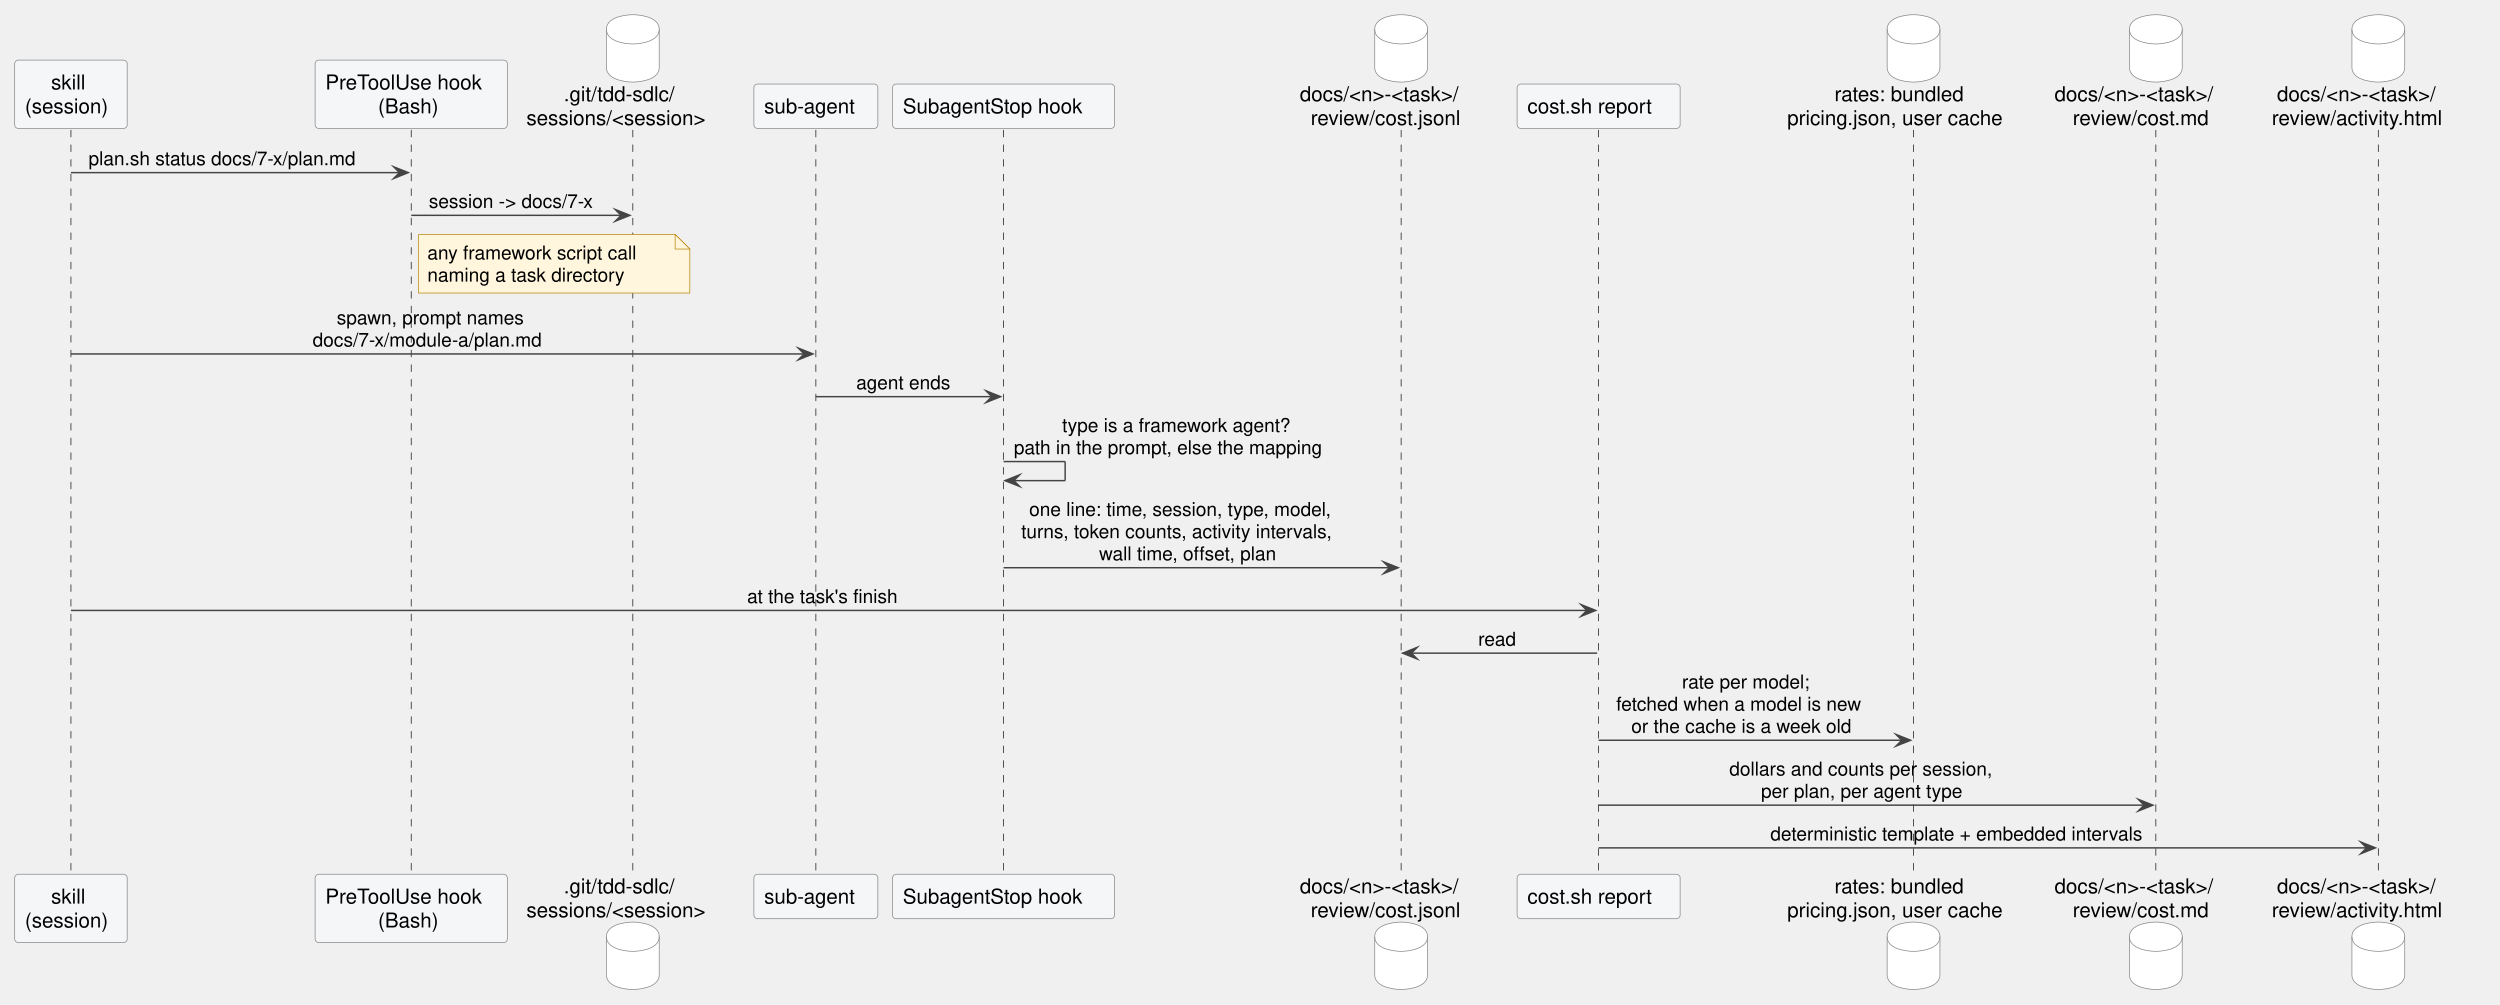
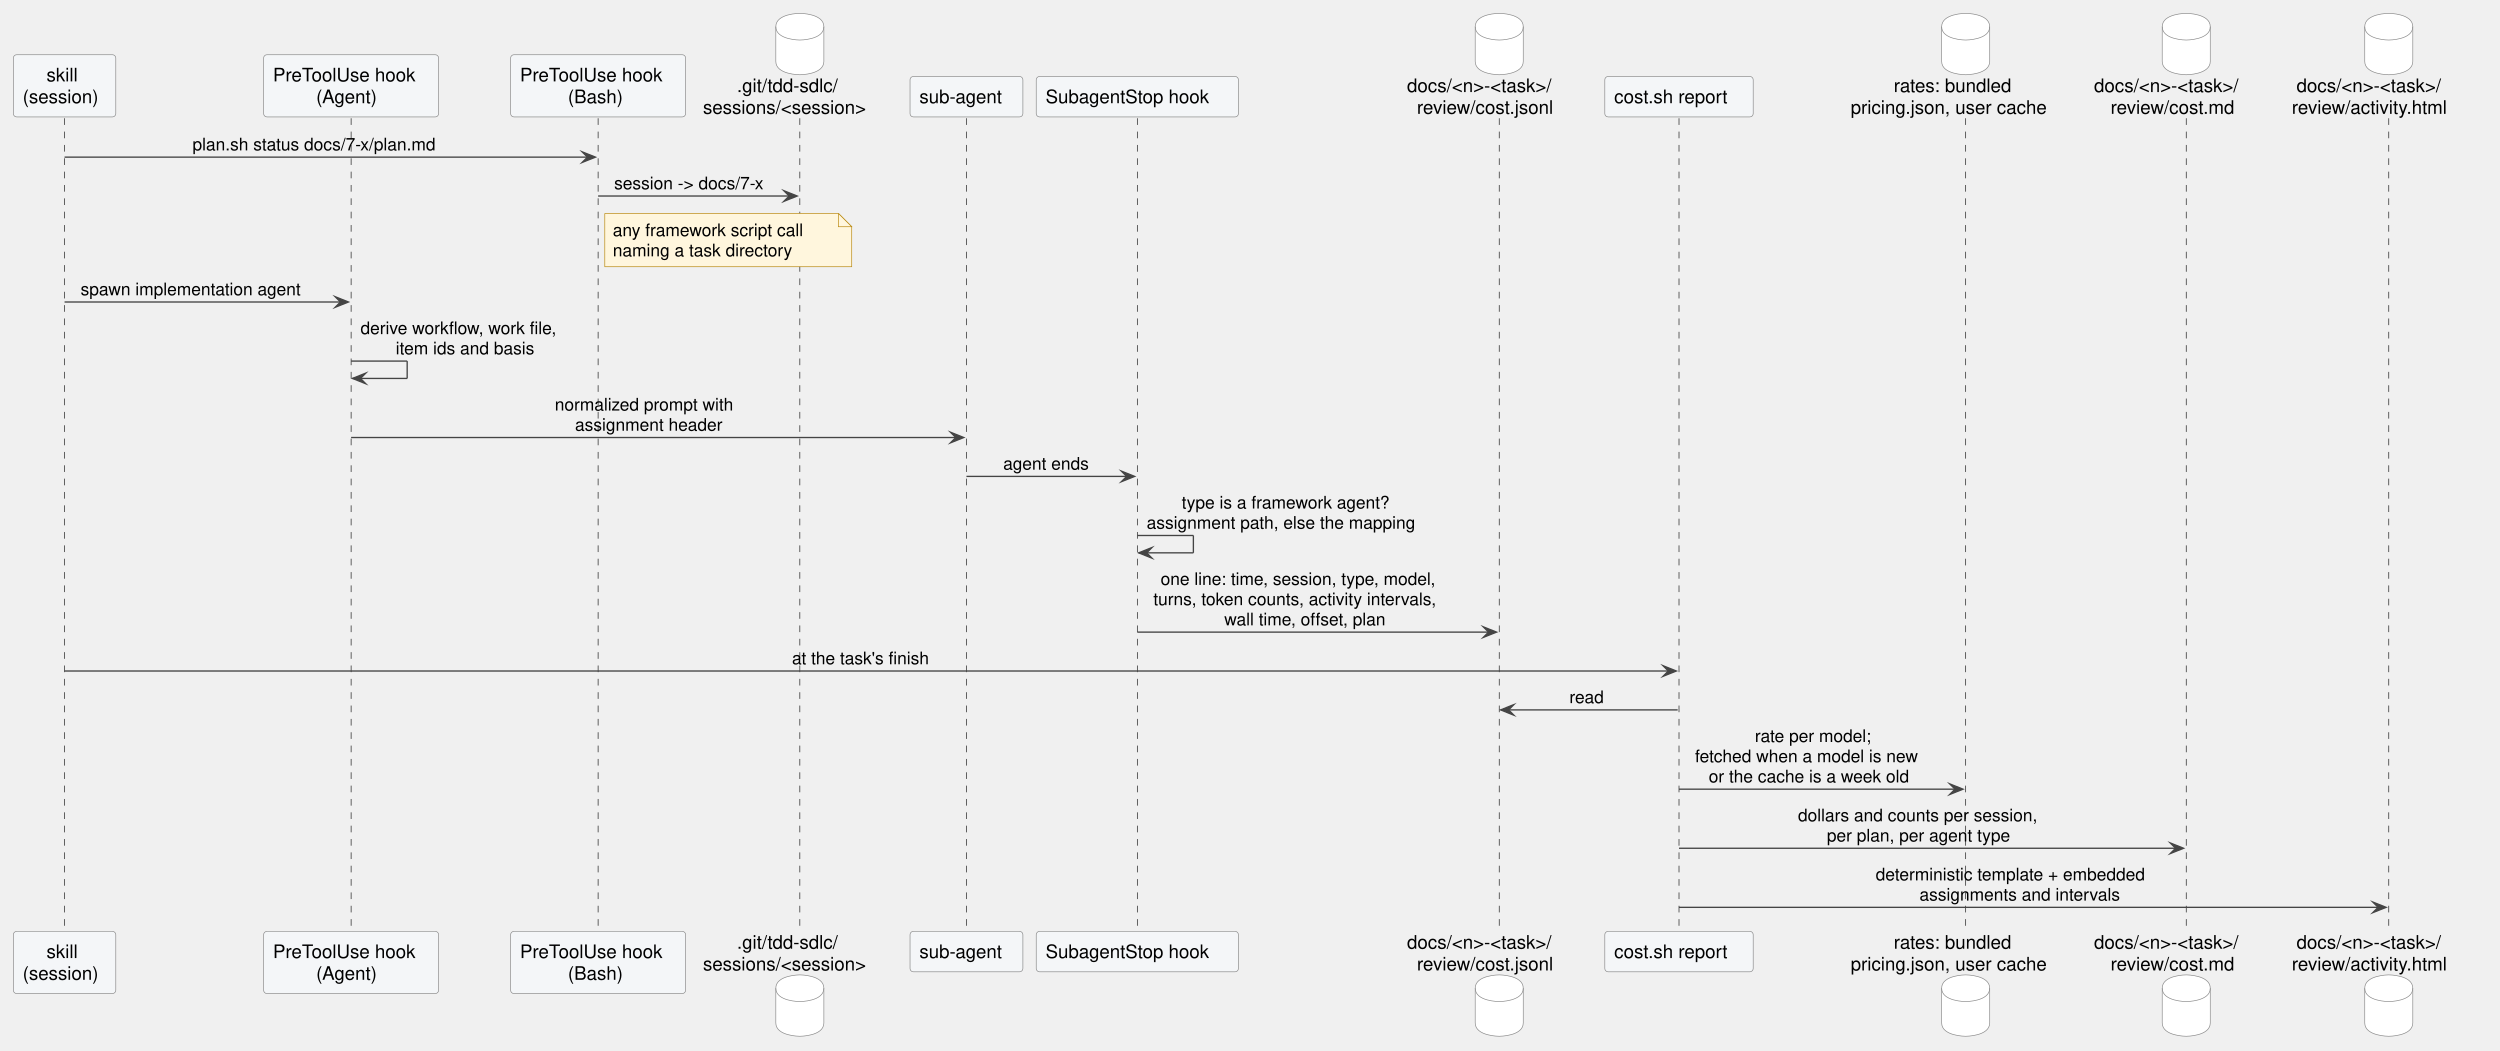
- <svg xmlns="http://www.w3.org/2000/svg" version="1.1" data-diagram-type="SEQUENCE" style="width:1705px;height:685px;background:#FFFFFF;" width="1705px" height="685px" viewBox="0 0 1705 685" zoomAndPan="magnify" preserveAspectRatio="none" contentStyleType="text/css">
+ <svg xmlns="http://www.w3.org/2000/svg" version="1.1" data-diagram-type="SEQUENCE" style="width:1873px;height:787px;background:#FFFFFF;" width="1873px" height="787px" viewBox="0 0 1873 787" zoomAndPan="magnify" preserveAspectRatio="none" contentStyleType="text/css">
  <defs />
  <g font-family="sans-serif" lengthAdjust="spacing">
    <g>
-       <rect x="44.874" y="88.594" width="8" height="507.656" fill="#000" fill-opacity="0" />
-       <line x1="48.374" y1="88.594" x2="48.374" y2="596.25" style="stroke:#181818;stroke-width:0.5;stroke-dasharray:5,5;" />
+       <rect x="44.874" y="88.594" width="8" height="609.188" fill="#000" fill-opacity="0" />
+       <line x1="48.374" y1="88.594" x2="48.374" y2="697.781" style="stroke:#181818;stroke-width:0.5;stroke-dasharray:5,5;" />
    </g>
    <g>
-       <rect x="276.956" y="88.594" width="8" height="507.656" fill="#000" fill-opacity="0" />
-       <line x1="280.456" y1="88.594" x2="280.456" y2="596.25" style="stroke:#181818;stroke-width:0.5;stroke-dasharray:5,5;" />
+       <rect x="259.557" y="88.594" width="8" height="609.188" fill="#000" fill-opacity="0" />
+       <line x1="263.057" y1="88.594" x2="263.057" y2="697.781" style="stroke:#181818;stroke-width:0.5;stroke-dasharray:5,5;" />
    </g>
    <g>
-       <rect x="428.087" y="88.594" width="8" height="507.656" fill="#000" fill-opacity="0" />
-       <line x1="431.587" y1="88.594" x2="431.587" y2="596.25" style="stroke:#181818;stroke-width:0.5;stroke-dasharray:5,5;" />
+       <rect x="444.607" y="88.594" width="8" height="609.188" fill="#000" fill-opacity="0" />
+       <line x1="448.107" y1="88.594" x2="448.107" y2="697.781" style="stroke:#181818;stroke-width:0.5;stroke-dasharray:5,5;" />
    </g>
    <g>
-       <rect x="552.919" y="88.594" width="8" height="507.656" fill="#000" fill-opacity="0" />
-       <line x1="556.419" y1="88.594" x2="556.419" y2="596.25" style="stroke:#181818;stroke-width:0.5;stroke-dasharray:5,5;" />
+       <rect x="595.738" y="88.594" width="8" height="609.188" fill="#000" fill-opacity="0" />
+       <line x1="599.238" y1="88.594" x2="599.238" y2="697.781" style="stroke:#181818;stroke-width:0.5;stroke-dasharray:5,5;" />
    </g>
    <g>
-       <rect x="680.932" y="88.594" width="8" height="507.656" fill="#000" fill-opacity="0" />
-       <line x1="684.432" y1="88.594" x2="684.432" y2="596.25" style="stroke:#181818;stroke-width:0.5;stroke-dasharray:5,5;" />
+       <rect x="720.571" y="88.594" width="8" height="609.188" fill="#000" fill-opacity="0" />
+       <line x1="724.071" y1="88.594" x2="724.071" y2="697.781" style="stroke:#181818;stroke-width:0.5;stroke-dasharray:5,5;" />
    </g>
    <g>
-       <rect x="952.071" y="88.594" width="8" height="507.656" fill="#000" fill-opacity="0" />
-       <line x1="955.571" y1="88.594" x2="955.571" y2="596.25" style="stroke:#181818;stroke-width:0.5;stroke-dasharray:5,5;" />
+       <rect x="848.583" y="88.594" width="8" height="609.188" fill="#000" fill-opacity="0" />
+       <line x1="852.083" y1="88.594" x2="852.083" y2="697.781" style="stroke:#181818;stroke-width:0.5;stroke-dasharray:5,5;" />
    </g>
    <g>
-       <rect x="1086.758" y="88.594" width="8" height="507.656" fill="#000" fill-opacity="0" />
-       <line x1="1090.258" y1="88.594" x2="1090.258" y2="596.25" style="stroke:#181818;stroke-width:0.5;stroke-dasharray:5,5;" />
+       <rect x="1119.723" y="88.594" width="8" height="609.188" fill="#000" fill-opacity="0" />
+       <line x1="1123.223" y1="88.594" x2="1123.223" y2="697.781" style="stroke:#181818;stroke-width:0.5;stroke-dasharray:5,5;" />
    </g>
    <g>
-       <rect x="1301.537" y="88.594" width="8" height="507.656" fill="#000" fill-opacity="0" />
-       <line x1="1305.037" y1="88.594" x2="1305.037" y2="596.25" style="stroke:#181818;stroke-width:0.5;stroke-dasharray:5,5;" />
+       <rect x="1254.409" y="88.594" width="8" height="609.188" fill="#000" fill-opacity="0" />
+       <line x1="1257.909" y1="88.594" x2="1257.909" y2="697.781" style="stroke:#181818;stroke-width:0.5;stroke-dasharray:5,5;" />
    </g>
    <g>
-       <rect x="1466.782" y="88.594" width="8" height="507.656" fill="#000" fill-opacity="0" />
-       <line x1="1470.282" y1="88.594" x2="1470.282" y2="596.25" style="stroke:#181818;stroke-width:0.5;stroke-dasharray:5,5;" />
+       <rect x="1469.188" y="88.594" width="8" height="609.188" fill="#000" fill-opacity="0" />
+       <line x1="1472.688" y1="88.594" x2="1472.688" y2="697.781" style="stroke:#181818;stroke-width:0.5;stroke-dasharray:5,5;" />
    </g>
    <g>
-       <rect x="1618.513" y="88.594" width="8" height="507.656" fill="#000" fill-opacity="0" />
-       <line x1="1622.013" y1="88.594" x2="1622.013" y2="596.25" style="stroke:#181818;stroke-width:0.5;stroke-dasharray:5,5;" />
+       <rect x="1634.434" y="88.594" width="8" height="609.188" fill="#000" fill-opacity="0" />
+       <line x1="1637.934" y1="88.594" x2="1637.934" y2="697.781" style="stroke:#181818;stroke-width:0.5;stroke-dasharray:5,5;" />
+     </g>
+     <g>
+       <rect x="1786.165" y="88.594" width="8" height="609.188" fill="#000" fill-opacity="0" />
+       <line x1="1789.665" y1="88.594" x2="1789.665" y2="697.781" style="stroke:#181818;stroke-width:0.5;stroke-dasharray:5,5;" />
    </g>
    <rect x="10" y="41" width="76.747" height="46.594" fill="#F4F6F8" style="stroke:#888;stroke-width:0.5;" rx="2.5" ry="2.5" />
    <text x="34.838" y="60.995" fill="#000" font-size="14" textLength="27.07" font-family="Helvetica">skill</text>
    <text x="17" y="77.292" fill="#000" font-size="14" textLength="62.747" font-family="Helvetica">(session)</text>
-     <rect x="214.906" y="41" width="131.1" height="46.594" fill="#F4F6F8" style="stroke:#888;stroke-width:0.5;" rx="2.5" ry="2.5" />
-     <text x="221.906" y="60.995" fill="#000" font-size="14" textLength="117.1" font-family="Helvetica">PreToolUse hook</text>
-     <text x="257.819" y="77.292" fill="#000" font-size="14" textLength="45.274" font-family="Helvetica">(Bash)</text>
-     <text x="384.471" y="68.995" fill="#000" font-size="14" textLength="88.231" font-family="Helvetica">.git/tdd-sdlc/</text>
-     <text x="359.028" y="85.292" fill="#000" font-size="14" textLength="139.118" font-family="Helvetica">sessions/&lt;session&gt;</text>
-     <path d="M413.587,20 C413.587,10 431.587,10 431.587,10 C431.587,10 449.587,10 449.587,20 L449.587,46 C449.587,56 431.587,56 431.587,56 C431.587,56 413.587,56 413.587,46 L413.587,20" style="stroke:#888;stroke-width:0.5;" fill="#FFF" />
-     <path d="M413.587,20 C413.587,30 431.587,30 431.587,30 C431.587,30 449.587,30 449.587,20" style="stroke:#888;stroke-width:0.5;" fill="none" />
-     <rect x="514.146" y="57.297" width="84.547" height="30.297" fill="#F4F6F8" style="stroke:#888;stroke-width:0.5;" rx="2.5" ry="2.5" />
-     <text x="521.146" y="77.292" fill="#000" font-size="14" textLength="70.547" font-family="Helvetica">sub-agent</text>
-     <rect x="608.693" y="57.297" width="151.478" height="30.297" fill="#F4F6F8" style="stroke:#888;stroke-width:0.5;" rx="2.5" ry="2.5" />
-     <text x="615.693" y="77.292" fill="#000" font-size="14" textLength="137.478" font-family="Helvetica">SubagentStop hook</text>
-     <text x="886.475" y="68.995" fill="#000" font-size="14" textLength="132.193" font-family="Helvetica">docs/&lt;n&gt;-&lt;task&gt;/</text>
-     <text x="893.905" y="85.292" fill="#000" font-size="14" textLength="117.332" font-family="Helvetica">review/cost.jsonl</text>
-     <path d="M937.571,20 C937.571,10 955.571,10 955.571,10 C955.571,10 973.571,10 973.571,20 L973.571,46 C973.571,56 955.571,56 955.571,56 C955.571,56 937.571,56 937.571,46 L937.571,20" style="stroke:#888;stroke-width:0.5;" fill="#FFF" />
-     <path d="M937.571,20 C937.571,30 955.571,30 955.571,30 C955.571,30 973.571,30 973.571,20" style="stroke:#888;stroke-width:0.5;" fill="none" />
-     <rect x="1034.668" y="57.297" width="111.18" height="30.297" fill="#F4F6F8" style="stroke:#888;stroke-width:0.5;" rx="2.5" ry="2.5" />
-     <text x="1041.668" y="77.292" fill="#000" font-size="14" textLength="97.18" font-family="Helvetica">cost.sh report</text>
-     <text x="1251.133" y="68.995" fill="#000" font-size="14" textLength="101.808" font-family="Helvetica">rates: bundled</text>
-     <text x="1218.888" y="85.292" fill="#000" font-size="14" textLength="166.298" font-family="Helvetica">pricing.json, user cache</text>
-     <path d="M1287.037,20 C1287.037,10 1305.037,10 1305.037,10 C1305.037,10 1323.037,10 1323.037,20 L1323.037,46 C1323.037,56 1305.037,56 1305.037,56 C1305.037,56 1287.037,56 1287.037,46 L1287.037,20" style="stroke:#888;stroke-width:0.5;" fill="#FFF" />
-     <path d="M1287.037,20 C1287.037,30 1305.037,30 1305.037,30 C1305.037,30 1323.037,30 1323.037,20" style="stroke:#888;stroke-width:0.5;" fill="none" />
-     <text x="1401.186" y="68.995" fill="#000" font-size="14" textLength="132.193" font-family="Helvetica">docs/&lt;n&gt;-&lt;task&gt;/</text>
-     <text x="1413.61" y="85.292" fill="#000" font-size="14" textLength="107.345" font-family="Helvetica">review/cost.md</text>
-     <path d="M1452.282,20 C1452.282,10 1470.282,10 1470.282,10 C1470.282,10 1488.282,10 1488.282,20 L1488.282,46 C1488.282,56 1470.282,56 1470.282,56 C1470.282,56 1452.282,56 1452.282,46 L1452.282,20" style="stroke:#888;stroke-width:0.5;" fill="#FFF" />
-     <path d="M1452.282,20 C1452.282,30 1470.282,30 1470.282,30 C1470.282,30 1488.282,30 1488.282,20" style="stroke:#888;stroke-width:0.5;" fill="none" />
-     <text x="1552.917" y="68.995" fill="#000" font-size="14" textLength="132.193" font-family="Helvetica">docs/&lt;n&gt;-&lt;task&gt;/</text>
-     <text x="1549.379" y="85.292" fill="#000" font-size="14" textLength="139.269" font-family="Helvetica">review/activity.html</text>
-     <path d="M1604.013,20 C1604.013,10 1622.013,10 1622.013,10 C1622.013,10 1640.013,10 1640.013,20 L1640.013,46 C1640.013,56 1622.013,56 1622.013,56 C1622.013,56 1604.013,56 1604.013,46 L1604.013,20" style="stroke:#888;stroke-width:0.5;" fill="#FFF" />
-     <path d="M1604.013,20 C1604.013,30 1622.013,30 1622.013,30 C1622.013,30 1640.013,30 1640.013,20" style="stroke:#888;stroke-width:0.5;" fill="none" />
-     <rect x="10" y="596.25" width="76.747" height="46.594" fill="#F4F6F8" style="stroke:#888;stroke-width:0.5;" rx="2.5" ry="2.5" />
-     <text x="34.838" y="616.245" fill="#000" font-size="14" textLength="27.07" font-family="Helvetica">skill</text>
-     <text x="17" y="632.542" fill="#000" font-size="14" textLength="62.747" font-family="Helvetica">(session)</text>
-     <rect x="214.906" y="596.25" width="131.1" height="46.594" fill="#F4F6F8" style="stroke:#888;stroke-width:0.5;" rx="2.5" ry="2.5" />
-     <text x="221.906" y="616.245" fill="#000" font-size="14" textLength="117.1" font-family="Helvetica">PreToolUse hook</text>
-     <text x="257.819" y="632.542" fill="#000" font-size="14" textLength="45.274" font-family="Helvetica">(Bash)</text>
-     <text x="384.471" y="609.245" fill="#000" font-size="14" textLength="88.231" font-family="Helvetica">.git/tdd-sdlc/</text>
-     <text x="359.028" y="625.542" fill="#000" font-size="14" textLength="139.118" font-family="Helvetica">sessions/&lt;session&gt;</text>
-     <path d="M413.587,638.844 C413.587,628.844 431.587,628.844 431.587,628.844 C431.587,628.844 449.587,628.844 449.587,638.844 L449.587,664.844 C449.587,674.844 431.587,674.844 431.587,674.844 C431.587,674.844 413.587,674.844 413.587,664.844 L413.587,638.844" style="stroke:#888;stroke-width:0.5;" fill="#FFF" />
-     <path d="M413.587,638.844 C413.587,648.844 431.587,648.844 431.587,648.844 C431.587,648.844 449.587,648.844 449.587,638.844" style="stroke:#888;stroke-width:0.5;" fill="none" />
-     <rect x="514.146" y="596.25" width="84.547" height="30.297" fill="#F4F6F8" style="stroke:#888;stroke-width:0.5;" rx="2.5" ry="2.5" />
-     <text x="521.146" y="616.245" fill="#000" font-size="14" textLength="70.547" font-family="Helvetica">sub-agent</text>
-     <rect x="608.693" y="596.25" width="151.478" height="30.297" fill="#F4F6F8" style="stroke:#888;stroke-width:0.5;" rx="2.5" ry="2.5" />
-     <text x="615.693" y="616.245" fill="#000" font-size="14" textLength="137.478" font-family="Helvetica">SubagentStop hook</text>
-     <text x="886.475" y="609.245" fill="#000" font-size="14" textLength="132.193" font-family="Helvetica">docs/&lt;n&gt;-&lt;task&gt;/</text>
-     <text x="893.905" y="625.542" fill="#000" font-size="14" textLength="117.332" font-family="Helvetica">review/cost.jsonl</text>
-     <path d="M937.571,638.844 C937.571,628.844 955.571,628.844 955.571,628.844 C955.571,628.844 973.571,628.844 973.571,638.844 L973.571,664.844 C973.571,674.844 955.571,674.844 955.571,674.844 C955.571,674.844 937.571,674.844 937.571,664.844 L937.571,638.844" style="stroke:#888;stroke-width:0.5;" fill="#FFF" />
-     <path d="M937.571,638.844 C937.571,648.844 955.571,648.844 955.571,648.844 C955.571,648.844 973.571,648.844 973.571,638.844" style="stroke:#888;stroke-width:0.5;" fill="none" />
-     <rect x="1034.668" y="596.25" width="111.18" height="30.297" fill="#F4F6F8" style="stroke:#888;stroke-width:0.5;" rx="2.5" ry="2.5" />
-     <text x="1041.668" y="616.245" fill="#000" font-size="14" textLength="97.18" font-family="Helvetica">cost.sh report</text>
-     <text x="1251.133" y="609.245" fill="#000" font-size="14" textLength="101.808" font-family="Helvetica">rates: bundled</text>
-     <text x="1218.888" y="625.542" fill="#000" font-size="14" textLength="166.298" font-family="Helvetica">pricing.json, user cache</text>
-     <path d="M1287.037,638.844 C1287.037,628.844 1305.037,628.844 1305.037,628.844 C1305.037,628.844 1323.037,628.844 1323.037,638.844 L1323.037,664.844 C1323.037,674.844 1305.037,674.844 1305.037,674.844 C1305.037,674.844 1287.037,674.844 1287.037,664.844 L1287.037,638.844" style="stroke:#888;stroke-width:0.5;" fill="#FFF" />
-     <path d="M1287.037,638.844 C1287.037,648.844 1305.037,648.844 1305.037,648.844 C1305.037,648.844 1323.037,648.844 1323.037,638.844" style="stroke:#888;stroke-width:0.5;" fill="none" />
-     <text x="1401.186" y="609.245" fill="#000" font-size="14" textLength="132.193" font-family="Helvetica">docs/&lt;n&gt;-&lt;task&gt;/</text>
-     <text x="1413.61" y="625.542" fill="#000" font-size="14" textLength="107.345" font-family="Helvetica">review/cost.md</text>
-     <path d="M1452.282,638.844 C1452.282,628.844 1470.282,628.844 1470.282,628.844 C1470.282,628.844 1488.282,628.844 1488.282,638.844 L1488.282,664.844 C1488.282,674.844 1470.282,674.844 1470.282,674.844 C1470.282,674.844 1452.282,674.844 1452.282,664.844 L1452.282,638.844" style="stroke:#888;stroke-width:0.5;" fill="#FFF" />
-     <path d="M1452.282,638.844 C1452.282,648.844 1470.282,648.844 1470.282,648.844 C1470.282,648.844 1488.282,648.844 1488.282,638.844" style="stroke:#888;stroke-width:0.5;" fill="none" />
-     <text x="1552.917" y="609.245" fill="#000" font-size="14" textLength="132.193" font-family="Helvetica">docs/&lt;n&gt;-&lt;task&gt;/</text>
-     <text x="1549.379" y="625.542" fill="#000" font-size="14" textLength="139.269" font-family="Helvetica">review/activity.html</text>
-     <path d="M1604.013,638.844 C1604.013,628.844 1622.013,628.844 1622.013,628.844 C1622.013,628.844 1640.013,628.844 1640.013,638.844 L1640.013,664.844 C1640.013,674.844 1622.013,674.844 1622.013,674.844 C1622.013,674.844 1604.013,674.844 1604.013,664.844 L1604.013,638.844" style="stroke:#888;stroke-width:0.5;" fill="#FFF" />
-     <path d="M1604.013,638.844 C1604.013,648.844 1622.013,648.844 1622.013,648.844 C1622.013,648.844 1640.013,648.844 1640.013,638.844" style="stroke:#888;stroke-width:0.5;" fill="none" />
-     <polygon points="268.456,113.727,278.456,117.727,268.456,121.727,272.456,117.727" fill="#444" style="stroke:#444;stroke-width:1;stroke-linejoin:miter;stroke-miterlimit:10;" />
-     <line x1="48.374" y1="117.727" x2="274.456" y2="117.727" style="stroke:#444;stroke-width:1;" />
-     <text x="60.374" y="112.661" fill="#000" font-size="13" textLength="208.083" font-family="Helvetica">plan.sh status docs/7-x/plan.md</text>
-     <polygon points="419.587,142.859,429.587,146.859,419.587,150.859,423.587,146.859" fill="#444" style="stroke:#444;stroke-width:1;stroke-linejoin:miter;stroke-miterlimit:10;" />
-     <line x1="280.456" y1="146.859" x2="425.587" y2="146.859" style="stroke:#444;stroke-width:1;" />
-     <text x="292.456" y="141.793" fill="#000" font-size="13" textLength="127.131" font-family="Helvetica">session -&gt; docs/7-x</text>
-     <path d="M285.456,159.859 L285.456,199.859 L470.456,199.859 L470.456,169.859 L460.456,159.859 L285.456,159.859" style="stroke:#B8860B;stroke-width:0.5;" fill="#FFF6DD" />
-     <path d="M460.456,159.859 L460.456,169.859 L470.456,169.859 L460.456,159.859" style="stroke:#B8860B;stroke-width:0.5;" fill="#FFF6DD" />
-     <text x="291.456" y="176.926" fill="#000" font-size="13" textLength="164.868" font-family="Helvetica">any framework script call</text>
-     <text x="291.456" y="192.059" fill="#000" font-size="13" textLength="155.143" font-family="Helvetica">naming a task directory</text>
-     <polygon points="544.419,237.391,554.419,241.391,544.419,245.391,548.419,241.391" fill="#444" style="stroke:#444;stroke-width:1;stroke-linejoin:miter;stroke-miterlimit:10;" />
-     <line x1="48.374" y1="241.391" x2="550.419" y2="241.391" style="stroke:#444;stroke-width:1;" />
-     <text x="229.665" y="221.192" fill="#000" font-size="13" textLength="145.463" font-family="Helvetica">spawn, prompt names</text>
-     <text x="213.19" y="236.325" fill="#000" font-size="13" textLength="178.414" font-family="Helvetica">docs/7-x/module-a/plan.md</text>
-     <polygon points="672.432,266.523,682.432,270.523,672.432,274.523,676.432,270.523" fill="#444" style="stroke:#444;stroke-width:1;stroke-linejoin:miter;stroke-miterlimit:10;" />
-     <line x1="556.419" y1="270.523" x2="678.432" y2="270.523" style="stroke:#444;stroke-width:1;" />
-     <text x="583.952" y="265.458" fill="#000" font-size="13" textLength="72.947" font-family="Helvetica">agent ends</text>
-     <line x1="684.432" y1="314.789" x2="726.432" y2="314.789" style="stroke:#444;stroke-width:1;" />
-     <line x1="726.432" y1="314.789" x2="726.432" y2="327.789" style="stroke:#444;stroke-width:1;" />
-     <line x1="685.432" y1="327.789" x2="726.432" y2="327.789" style="stroke:#444;stroke-width:1;" />
-     <polygon points="695.432,323.789,685.432,327.789,695.432,331.789,691.432,327.789" fill="#444" style="stroke:#444;stroke-width:1;stroke-linejoin:miter;stroke-miterlimit:10;" />
-     <text x="724.332" y="294.59" fill="#000" font-size="13" textLength="178.382" font-family="Helvetica">type is a framework agent?</text>
-     <text x="691.432" y="309.723" fill="#000" font-size="13" textLength="244.182" font-family="Helvetica">path in the prompt, else the mapping</text>
-     <polygon points="943.571,383.188,953.571,387.188,943.571,391.188,947.571,387.188" fill="#444" style="stroke:#444;stroke-width:1;stroke-linejoin:miter;stroke-miterlimit:10;" />
-     <line x1="684.432" y1="387.188" x2="949.571" y2="387.188" style="stroke:#444;stroke-width:1;" />
-     <text x="701.884" y="351.856" fill="#000" font-size="13" textLength="236.234" font-family="Helvetica">one line: time, session, type, model,</text>
-     <text x="696.432" y="366.989" fill="#000" font-size="13" textLength="247.14" font-family="Helvetica">turns, token counts, activity intervals,</text>
-     <text x="749.552" y="382.122" fill="#000" font-size="13" textLength="140.899" font-family="Helvetica">wall time, offset, plan</text>
-     <polygon points="1078.258,412.32,1088.258,416.32,1078.258,420.32,1082.258,416.32" fill="#444" style="stroke:#444;stroke-width:1;stroke-linejoin:miter;stroke-miterlimit:10;" />
-     <line x1="48.374" y1="416.32" x2="1084.258" y2="416.32" style="stroke:#444;stroke-width:1;" />
-     <text x="509.537" y="411.254" fill="#000" font-size="13" textLength="119.558" font-family="Helvetica">at the task's finish</text>
-     <polygon points="966.571,441.453,956.571,445.453,966.571,449.453,962.571,445.453" fill="#444" style="stroke:#444;stroke-width:1;stroke-linejoin:miter;stroke-miterlimit:10;" />
-     <line x1="960.571" y1="445.453" x2="1089.258" y2="445.453" style="stroke:#444;stroke-width:1;" />
-     <text x="1008.134" y="440.387" fill="#000" font-size="13" textLength="29.561" font-family="Helvetica">read</text>
-     <polygon points="1293.037,500.852,1303.037,504.852,1293.037,508.852,1297.037,504.852" fill="#444" style="stroke:#444;stroke-width:1;stroke-linejoin:miter;stroke-miterlimit:10;" />
-     <line x1="1090.258" y1="504.852" x2="1299.037" y2="504.852" style="stroke:#444;stroke-width:1;" />
-     <text x="1147.085" y="469.52" fill="#000" font-size="13" textLength="101.125" font-family="Helvetica">rate per model;</text>
-     <text x="1102.258" y="484.653" fill="#000" font-size="13" textLength="190.779" font-family="Helvetica">fetched when a model is new</text>
-     <text x="1112.522" y="499.786" fill="#000" font-size="13" textLength="170.25" font-family="Helvetica">or the cache is a week old</text>
-     <polygon points="1458.282,545.117,1468.282,549.117,1458.282,553.117,1462.282,549.117" fill="#444" style="stroke:#444;stroke-width:1;stroke-linejoin:miter;stroke-miterlimit:10;" />
-     <line x1="1090.258" y1="549.117" x2="1464.282" y2="549.117" style="stroke:#444;stroke-width:1;" />
-     <text x="1179.371" y="528.918" fill="#000" font-size="13" textLength="201.798" font-family="Helvetica">dollars and counts per session,</text>
-     <text x="1201.013" y="544.051" fill="#000" font-size="13" textLength="158.514" font-family="Helvetica">per plan, per agent type</text>
-     <polygon points="1610.013,574.25,1620.013,578.25,1610.013,582.25,1614.013,578.25" fill="#444" style="stroke:#444;stroke-width:1;stroke-linejoin:miter;stroke-miterlimit:10;" />
-     <line x1="1090.258" y1="578.25" x2="1616.013" y2="578.25" style="stroke:#444;stroke-width:1;" />
-     <text x="1207.359" y="573.184" fill="#000" font-size="13" textLength="297.553" font-family="Helvetica">deterministic template + embedded intervals</text>
+     <rect x="197.507" y="41" width="131.1" height="46.594" fill="#F4F6F8" style="stroke:#888;stroke-width:0.5;" rx="2.5" ry="2.5" />
+     <text x="204.507" y="60.995" fill="#000" font-size="14" textLength="117.1" font-family="Helvetica">PreToolUse hook</text>
+     <text x="236.875" y="77.292" fill="#000" font-size="14" textLength="52.363" font-family="Helvetica">(Agent)</text>
+     <rect x="382.558" y="41" width="131.1" height="46.594" fill="#F4F6F8" style="stroke:#888;stroke-width:0.5;" rx="2.5" ry="2.5" />
+     <text x="389.558" y="60.995" fill="#000" font-size="14" textLength="117.1" font-family="Helvetica">PreToolUse hook</text>
+     <text x="425.47" y="77.292" fill="#000" font-size="14" textLength="45.274" font-family="Helvetica">(Bash)</text>
+     <text x="552.123" y="68.995" fill="#000" font-size="14" textLength="88.231" font-family="Helvetica">.git/tdd-sdlc/</text>
+     <text x="526.679" y="85.292" fill="#000" font-size="14" textLength="139.118" font-family="Helvetica">sessions/&lt;session&gt;</text>
+     <path d="M581.238,20 C581.238,10 599.238,10 599.238,10 C599.238,10 617.238,10 617.238,20 L617.238,46 C617.238,56 599.238,56 599.238,56 C599.238,56 581.238,56 581.238,46 L581.238,20" style="stroke:#888;stroke-width:0.5;" fill="#FFF" />
+     <path d="M581.238,20 C581.238,30 599.238,30 599.238,30 C599.238,30 617.238,30 617.238,20" style="stroke:#888;stroke-width:0.5;" fill="none" />
+     <rect x="681.797" y="57.297" width="84.547" height="30.297" fill="#F4F6F8" style="stroke:#888;stroke-width:0.5;" rx="2.5" ry="2.5" />
+     <text x="688.797" y="77.292" fill="#000" font-size="14" textLength="70.547" font-family="Helvetica">sub-agent</text>
+     <rect x="776.344" y="57.297" width="151.478" height="30.297" fill="#F4F6F8" style="stroke:#888;stroke-width:0.5;" rx="2.5" ry="2.5" />
+     <text x="783.344" y="77.292" fill="#000" font-size="14" textLength="137.478" font-family="Helvetica">SubagentStop hook</text>
+     <text x="1054.126" y="68.995" fill="#000" font-size="14" textLength="132.193" font-family="Helvetica">docs/&lt;n&gt;-&lt;task&gt;/</text>
+     <text x="1061.557" y="85.292" fill="#000" font-size="14" textLength="117.332" font-family="Helvetica">review/cost.jsonl</text>
+     <path d="M1105.223,20 C1105.223,10 1123.223,10 1123.223,10 C1123.223,10 1141.223,10 1141.223,20 L1141.223,46 C1141.223,56 1123.223,56 1123.223,56 C1123.223,56 1105.223,56 1105.223,46 L1105.223,20" style="stroke:#888;stroke-width:0.5;" fill="#FFF" />
+     <path d="M1105.223,20 C1105.223,30 1123.223,30 1123.223,30 C1123.223,30 1141.223,30 1141.223,20" style="stroke:#888;stroke-width:0.5;" fill="none" />
+     <rect x="1202.319" y="57.297" width="111.18" height="30.297" fill="#F4F6F8" style="stroke:#888;stroke-width:0.5;" rx="2.5" ry="2.5" />
+     <text x="1209.319" y="77.292" fill="#000" font-size="14" textLength="97.18" font-family="Helvetica">cost.sh report</text>
+     <text x="1418.784" y="68.995" fill="#000" font-size="14" textLength="101.808" font-family="Helvetica">rates: bundled</text>
+     <text x="1386.539" y="85.292" fill="#000" font-size="14" textLength="166.298" font-family="Helvetica">pricing.json, user cache</text>
+     <path d="M1454.688,20 C1454.688,10 1472.688,10 1472.688,10 C1472.688,10 1490.688,10 1490.688,20 L1490.688,46 C1490.688,56 1472.688,56 1472.688,56 C1472.688,56 1454.688,56 1454.688,46 L1454.688,20" style="stroke:#888;stroke-width:0.5;" fill="#FFF" />
+     <path d="M1454.688,20 C1454.688,30 1472.688,30 1472.688,30 C1472.688,30 1490.688,30 1490.688,20" style="stroke:#888;stroke-width:0.5;" fill="none" />
+     <text x="1568.837" y="68.995" fill="#000" font-size="14" textLength="132.193" font-family="Helvetica">docs/&lt;n&gt;-&lt;task&gt;/</text>
+     <text x="1581.261" y="85.292" fill="#000" font-size="14" textLength="107.345" font-family="Helvetica">review/cost.md</text>
+     <path d="M1619.934,20 C1619.934,10 1637.934,10 1637.934,10 C1637.934,10 1655.934,10 1655.934,20 L1655.934,46 C1655.934,56 1637.934,56 1637.934,56 C1637.934,56 1619.934,56 1619.934,46 L1619.934,20" style="stroke:#888;stroke-width:0.5;" fill="#FFF" />
+     <path d="M1619.934,20 C1619.934,30 1637.934,30 1637.934,30 C1637.934,30 1655.934,30 1655.934,20" style="stroke:#888;stroke-width:0.5;" fill="none" />
+     <text x="1720.568" y="68.995" fill="#000" font-size="14" textLength="132.193" font-family="Helvetica">docs/&lt;n&gt;-&lt;task&gt;/</text>
+     <text x="1717.03" y="85.292" fill="#000" font-size="14" textLength="139.269" font-family="Helvetica">review/activity.html</text>
+     <path d="M1771.665,20 C1771.665,10 1789.665,10 1789.665,10 C1789.665,10 1807.665,10 1807.665,20 L1807.665,46 C1807.665,56 1789.665,56 1789.665,56 C1789.665,56 1771.665,56 1771.665,46 L1771.665,20" style="stroke:#888;stroke-width:0.5;" fill="#FFF" />
+     <path d="M1771.665,20 C1771.665,30 1789.665,30 1789.665,30 C1789.665,30 1807.665,30 1807.665,20" style="stroke:#888;stroke-width:0.5;" fill="none" />
+     <rect x="10" y="697.781" width="76.747" height="46.594" fill="#F4F6F8" style="stroke:#888;stroke-width:0.5;" rx="2.5" ry="2.5" />
+     <text x="34.838" y="717.776" fill="#000" font-size="14" textLength="27.07" font-family="Helvetica">skill</text>
+     <text x="17" y="734.073" fill="#000" font-size="14" textLength="62.747" font-family="Helvetica">(session)</text>
+     <rect x="197.507" y="697.781" width="131.1" height="46.594" fill="#F4F6F8" style="stroke:#888;stroke-width:0.5;" rx="2.5" ry="2.5" />
+     <text x="204.507" y="717.776" fill="#000" font-size="14" textLength="117.1" font-family="Helvetica">PreToolUse hook</text>
+     <text x="236.875" y="734.073" fill="#000" font-size="14" textLength="52.363" font-family="Helvetica">(Agent)</text>
+     <rect x="382.558" y="697.781" width="131.1" height="46.594" fill="#F4F6F8" style="stroke:#888;stroke-width:0.5;" rx="2.5" ry="2.5" />
+     <text x="389.558" y="717.776" fill="#000" font-size="14" textLength="117.1" font-family="Helvetica">PreToolUse hook</text>
+     <text x="425.47" y="734.073" fill="#000" font-size="14" textLength="45.274" font-family="Helvetica">(Bash)</text>
+     <text x="552.123" y="710.776" fill="#000" font-size="14" textLength="88.231" font-family="Helvetica">.git/tdd-sdlc/</text>
+     <text x="526.679" y="727.073" fill="#000" font-size="14" textLength="139.118" font-family="Helvetica">sessions/&lt;session&gt;</text>
+     <path d="M581.238,740.375 C581.238,730.375 599.238,730.375 599.238,730.375 C599.238,730.375 617.238,730.375 617.238,740.375 L617.238,766.375 C617.238,776.375 599.238,776.375 599.238,776.375 C599.238,776.375 581.238,776.375 581.238,766.375 L581.238,740.375" style="stroke:#888;stroke-width:0.5;" fill="#FFF" />
+     <path d="M581.238,740.375 C581.238,750.375 599.238,750.375 599.238,750.375 C599.238,750.375 617.238,750.375 617.238,740.375" style="stroke:#888;stroke-width:0.5;" fill="none" />
+     <rect x="681.797" y="697.781" width="84.547" height="30.297" fill="#F4F6F8" style="stroke:#888;stroke-width:0.5;" rx="2.5" ry="2.5" />
+     <text x="688.797" y="717.776" fill="#000" font-size="14" textLength="70.547" font-family="Helvetica">sub-agent</text>
+     <rect x="776.344" y="697.781" width="151.478" height="30.297" fill="#F4F6F8" style="stroke:#888;stroke-width:0.5;" rx="2.5" ry="2.5" />
+     <text x="783.344" y="717.776" fill="#000" font-size="14" textLength="137.478" font-family="Helvetica">SubagentStop hook</text>
+     <text x="1054.126" y="710.776" fill="#000" font-size="14" textLength="132.193" font-family="Helvetica">docs/&lt;n&gt;-&lt;task&gt;/</text>
+     <text x="1061.557" y="727.073" fill="#000" font-size="14" textLength="117.332" font-family="Helvetica">review/cost.jsonl</text>
+     <path d="M1105.223,740.375 C1105.223,730.375 1123.223,730.375 1123.223,730.375 C1123.223,730.375 1141.223,730.375 1141.223,740.375 L1141.223,766.375 C1141.223,776.375 1123.223,776.375 1123.223,776.375 C1123.223,776.375 1105.223,776.375 1105.223,766.375 L1105.223,740.375" style="stroke:#888;stroke-width:0.5;" fill="#FFF" />
+     <path d="M1105.223,740.375 C1105.223,750.375 1123.223,750.375 1123.223,750.375 C1123.223,750.375 1141.223,750.375 1141.223,740.375" style="stroke:#888;stroke-width:0.5;" fill="none" />
+     <rect x="1202.319" y="697.781" width="111.18" height="30.297" fill="#F4F6F8" style="stroke:#888;stroke-width:0.5;" rx="2.5" ry="2.5" />
+     <text x="1209.319" y="717.776" fill="#000" font-size="14" textLength="97.18" font-family="Helvetica">cost.sh report</text>
+     <text x="1418.784" y="710.776" fill="#000" font-size="14" textLength="101.808" font-family="Helvetica">rates: bundled</text>
+     <text x="1386.539" y="727.073" fill="#000" font-size="14" textLength="166.298" font-family="Helvetica">pricing.json, user cache</text>
+     <path d="M1454.688,740.375 C1454.688,730.375 1472.688,730.375 1472.688,730.375 C1472.688,730.375 1490.688,730.375 1490.688,740.375 L1490.688,766.375 C1490.688,776.375 1472.688,776.375 1472.688,776.375 C1472.688,776.375 1454.688,776.375 1454.688,766.375 L1454.688,740.375" style="stroke:#888;stroke-width:0.5;" fill="#FFF" />
+     <path d="M1454.688,740.375 C1454.688,750.375 1472.688,750.375 1472.688,750.375 C1472.688,750.375 1490.688,750.375 1490.688,740.375" style="stroke:#888;stroke-width:0.5;" fill="none" />
+     <text x="1568.837" y="710.776" fill="#000" font-size="14" textLength="132.193" font-family="Helvetica">docs/&lt;n&gt;-&lt;task&gt;/</text>
+     <text x="1581.261" y="727.073" fill="#000" font-size="14" textLength="107.345" font-family="Helvetica">review/cost.md</text>
+     <path d="M1619.934,740.375 C1619.934,730.375 1637.934,730.375 1637.934,730.375 C1637.934,730.375 1655.934,730.375 1655.934,740.375 L1655.934,766.375 C1655.934,776.375 1637.934,776.375 1637.934,776.375 C1637.934,776.375 1619.934,776.375 1619.934,766.375 L1619.934,740.375" style="stroke:#888;stroke-width:0.5;" fill="#FFF" />
+     <path d="M1619.934,740.375 C1619.934,750.375 1637.934,750.375 1637.934,750.375 C1637.934,750.375 1655.934,750.375 1655.934,740.375" style="stroke:#888;stroke-width:0.5;" fill="none" />
+     <text x="1720.568" y="710.776" fill="#000" font-size="14" textLength="132.193" font-family="Helvetica">docs/&lt;n&gt;-&lt;task&gt;/</text>
+     <text x="1717.03" y="727.073" fill="#000" font-size="14" textLength="139.269" font-family="Helvetica">review/activity.html</text>
+     <path d="M1771.665,740.375 C1771.665,730.375 1789.665,730.375 1789.665,730.375 C1789.665,730.375 1807.665,730.375 1807.665,740.375 L1807.665,766.375 C1807.665,776.375 1789.665,776.375 1789.665,776.375 C1789.665,776.375 1771.665,776.375 1771.665,766.375 L1771.665,740.375" style="stroke:#888;stroke-width:0.5;" fill="#FFF" />
+     <path d="M1771.665,740.375 C1771.665,750.375 1789.665,750.375 1789.665,750.375 C1789.665,750.375 1807.665,750.375 1807.665,740.375" style="stroke:#888;stroke-width:0.5;" fill="none" />
+     <polygon points="436.107,113.727,446.107,117.727,436.107,121.727,440.107,117.727" fill="#444" style="stroke:#444;stroke-width:1;stroke-linejoin:miter;stroke-miterlimit:10;" />
+     <line x1="48.374" y1="117.727" x2="442.107" y2="117.727" style="stroke:#444;stroke-width:1;" />
+     <text x="144.199" y="112.661" fill="#000" font-size="13" textLength="208.083" font-family="Helvetica">plan.sh status docs/7-x/plan.md</text>
+     <polygon points="587.238,142.859,597.238,146.859,587.238,150.859,591.238,146.859" fill="#444" style="stroke:#444;stroke-width:1;stroke-linejoin:miter;stroke-miterlimit:10;" />
+     <line x1="448.107" y1="146.859" x2="593.238" y2="146.859" style="stroke:#444;stroke-width:1;" />
+     <text x="460.107" y="141.793" fill="#000" font-size="13" textLength="127.131" font-family="Helvetica">session -&gt; docs/7-x</text>
+     <path d="M453.107,159.859 L453.107,199.859 L638.107,199.859 L638.107,169.859 L628.107,159.859 L453.107,159.859" style="stroke:#B8860B;stroke-width:0.5;" fill="#FFF6DD" />
+     <path d="M628.107,159.859 L628.107,169.859 L638.107,169.859 L628.107,159.859" style="stroke:#B8860B;stroke-width:0.5;" fill="#FFF6DD" />
+     <text x="459.107" y="176.926" fill="#000" font-size="13" textLength="164.868" font-family="Helvetica">any framework script call</text>
+     <text x="459.107" y="192.059" fill="#000" font-size="13" textLength="155.143" font-family="Helvetica">naming a task directory</text>
+     <polygon points="251.057,222.258,261.057,226.258,251.057,230.258,255.057,226.258" fill="#444" style="stroke:#444;stroke-width:1;stroke-linejoin:miter;stroke-miterlimit:10;" />
+     <line x1="48.374" y1="226.258" x2="257.057" y2="226.258" style="stroke:#444;stroke-width:1;" />
+     <text x="60.374" y="221.192" fill="#000" font-size="13" textLength="190.684" font-family="Helvetica">spawn implementation agent</text>
+     <line x1="263.057" y1="270.523" x2="305.057" y2="270.523" style="stroke:#444;stroke-width:1;" />
+     <line x1="305.057" y1="270.523" x2="305.057" y2="283.523" style="stroke:#444;stroke-width:1;" />
+     <line x1="264.057" y1="283.523" x2="305.057" y2="283.523" style="stroke:#444;stroke-width:1;" />
+     <polygon points="274.057,279.523,264.057,283.523,274.057,287.523,270.057,283.523" fill="#444" style="stroke:#444;stroke-width:1;stroke-linejoin:miter;stroke-miterlimit:10;" />
+     <text x="270.057" y="250.325" fill="#000" font-size="13" textLength="171.05" font-family="Helvetica">derive workflow, work file,</text>
+     <text x="296.463" y="265.458" fill="#000" font-size="13" textLength="118.238" font-family="Helvetica">item ids and basis</text>
+     <polygon points="712.071,323.789,722.071,327.789,712.071,331.789,716.071,327.789" fill="#444" style="stroke:#444;stroke-width:1;stroke-linejoin:miter;stroke-miterlimit:10;" />
+     <line x1="263.057" y1="327.789" x2="718.071" y2="327.789" style="stroke:#444;stroke-width:1;" />
+     <text x="415.627" y="307.59" fill="#000" font-size="13" textLength="155.873" font-family="Helvetica">normalized prompt with</text>
+     <text x="430.792" y="322.723" fill="#000" font-size="13" textLength="125.544" font-family="Helvetica">assignment header</text>
+     <polygon points="840.083,352.922,850.083,356.922,840.083,360.922,844.083,356.922" fill="#444" style="stroke:#444;stroke-width:1;stroke-linejoin:miter;stroke-miterlimit:10;" />
+     <line x1="724.071" y1="356.922" x2="846.083" y2="356.922" style="stroke:#444;stroke-width:1;" />
+     <text x="751.603" y="351.856" fill="#000" font-size="13" textLength="72.947" font-family="Helvetica">agent ends</text>
+     <line x1="852.083" y1="401.188" x2="894.083" y2="401.188" style="stroke:#444;stroke-width:1;" />
+     <line x1="894.083" y1="401.188" x2="894.083" y2="414.188" style="stroke:#444;stroke-width:1;" />
+     <line x1="853.083" y1="414.188" x2="894.083" y2="414.188" style="stroke:#444;stroke-width:1;" />
+     <polygon points="863.083,410.188,853.083,414.188,863.083,418.188,859.083,414.188" fill="#444" style="stroke:#444;stroke-width:1;stroke-linejoin:miter;stroke-miterlimit:10;" />
+     <text x="885.283" y="380.989" fill="#000" font-size="13" textLength="178.382" font-family="Helvetica">type is a framework agent?</text>
+     <text x="859.083" y="396.122" fill="#000" font-size="13" textLength="230.782" font-family="Helvetica">assignment path, else the mapping</text>
+     <polygon points="1111.223,469.586,1121.223,473.586,1111.223,477.586,1115.223,473.586" fill="#444" style="stroke:#444;stroke-width:1;stroke-linejoin:miter;stroke-miterlimit:10;" />
+     <line x1="852.083" y1="473.586" x2="1117.223" y2="473.586" style="stroke:#444;stroke-width:1;" />
+     <text x="869.536" y="438.254" fill="#000" font-size="13" textLength="236.234" font-family="Helvetica">one line: time, session, type, model,</text>
+     <text x="864.083" y="453.387" fill="#000" font-size="13" textLength="247.14" font-family="Helvetica">turns, token counts, activity intervals,</text>
+     <text x="917.203" y="468.52" fill="#000" font-size="13" textLength="140.899" font-family="Helvetica">wall time, offset, plan</text>
+     <polygon points="1245.909,498.719,1255.909,502.719,1245.909,506.719,1249.909,502.719" fill="#444" style="stroke:#444;stroke-width:1;stroke-linejoin:miter;stroke-miterlimit:10;" />
+     <line x1="48.374" y1="502.719" x2="1251.909" y2="502.719" style="stroke:#444;stroke-width:1;" />
+     <text x="593.362" y="497.653" fill="#000" font-size="13" textLength="119.558" font-family="Helvetica">at the task's finish</text>
+     <polygon points="1134.223,527.852,1124.223,531.852,1134.223,535.852,1130.223,531.852" fill="#444" style="stroke:#444;stroke-width:1;stroke-linejoin:miter;stroke-miterlimit:10;" />
+     <line x1="1128.223" y1="531.852" x2="1256.909" y2="531.852" style="stroke:#444;stroke-width:1;" />
+     <text x="1175.785" y="526.786" fill="#000" font-size="13" textLength="29.561" font-family="Helvetica">read</text>
+     <polygon points="1460.688,587.25,1470.688,591.25,1460.688,595.25,1464.688,591.25" fill="#444" style="stroke:#444;stroke-width:1;stroke-linejoin:miter;stroke-miterlimit:10;" />
+     <line x1="1257.909" y1="591.25" x2="1466.688" y2="591.25" style="stroke:#444;stroke-width:1;" />
+     <text x="1314.736" y="555.918" fill="#000" font-size="13" textLength="101.125" font-family="Helvetica">rate per model;</text>
+     <text x="1269.909" y="571.051" fill="#000" font-size="13" textLength="190.779" font-family="Helvetica">fetched when a model is new</text>
+     <text x="1280.173" y="586.184" fill="#000" font-size="13" textLength="170.25" font-family="Helvetica">or the cache is a week old</text>
+     <polygon points="1625.934,631.516,1635.934,635.516,1625.934,639.516,1629.934,635.516" fill="#444" style="stroke:#444;stroke-width:1;stroke-linejoin:miter;stroke-miterlimit:10;" />
+     <line x1="1257.909" y1="635.516" x2="1631.934" y2="635.516" style="stroke:#444;stroke-width:1;" />
+     <text x="1347.022" y="615.317" fill="#000" font-size="13" textLength="201.798" font-family="Helvetica">dollars and counts per session,</text>
+     <text x="1368.665" y="630.45" fill="#000" font-size="13" textLength="158.514" font-family="Helvetica">per plan, per agent type</text>
+     <polygon points="1777.665,675.781,1787.665,679.781,1777.665,683.781,1781.665,679.781" fill="#444" style="stroke:#444;stroke-width:1;stroke-linejoin:miter;stroke-miterlimit:10;" />
+     <line x1="1257.909" y1="679.781" x2="1783.665" y2="679.781" style="stroke:#444;stroke-width:1;" />
+     <text x="1405.244" y="659.583" fill="#000" font-size="13" textLength="237.085" font-family="Helvetica">deterministic template + embedded</text>
+     <text x="1438.065" y="674.715" fill="#000" font-size="13" textLength="171.444" font-family="Helvetica">assignments and intervals</text>
  </g>
</svg>
